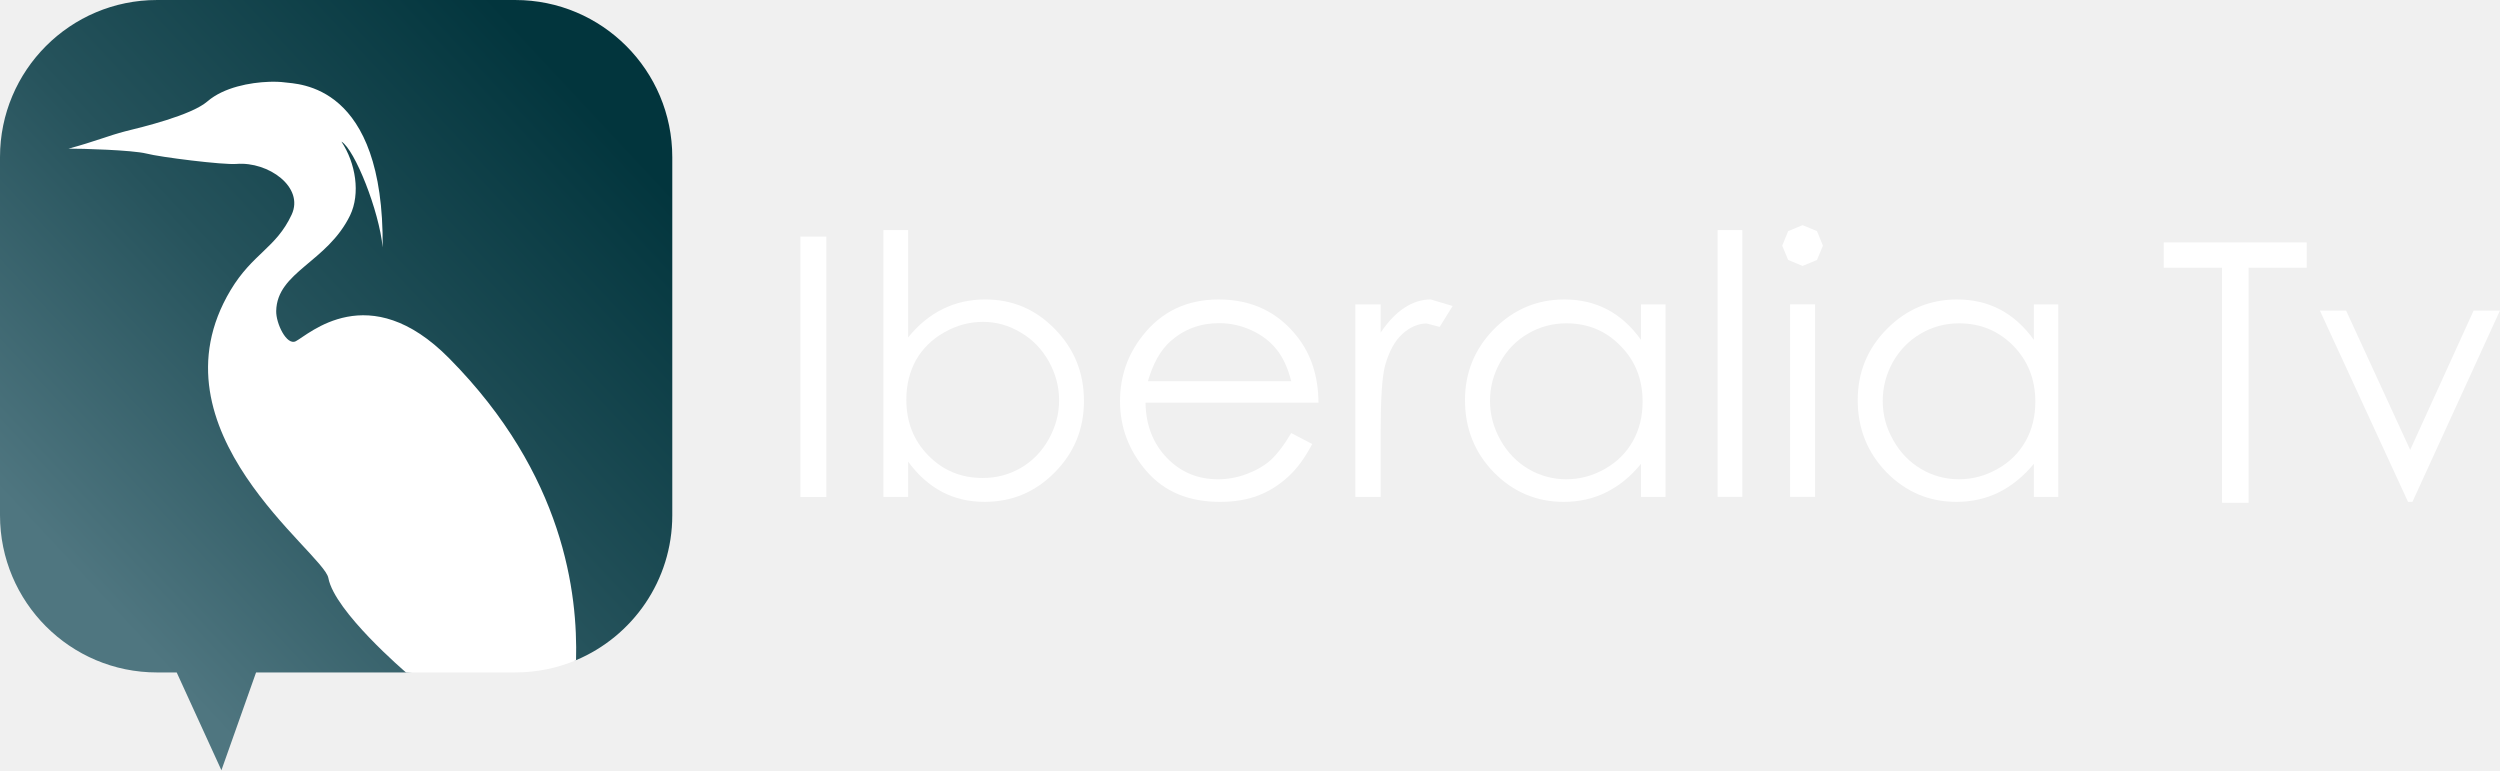
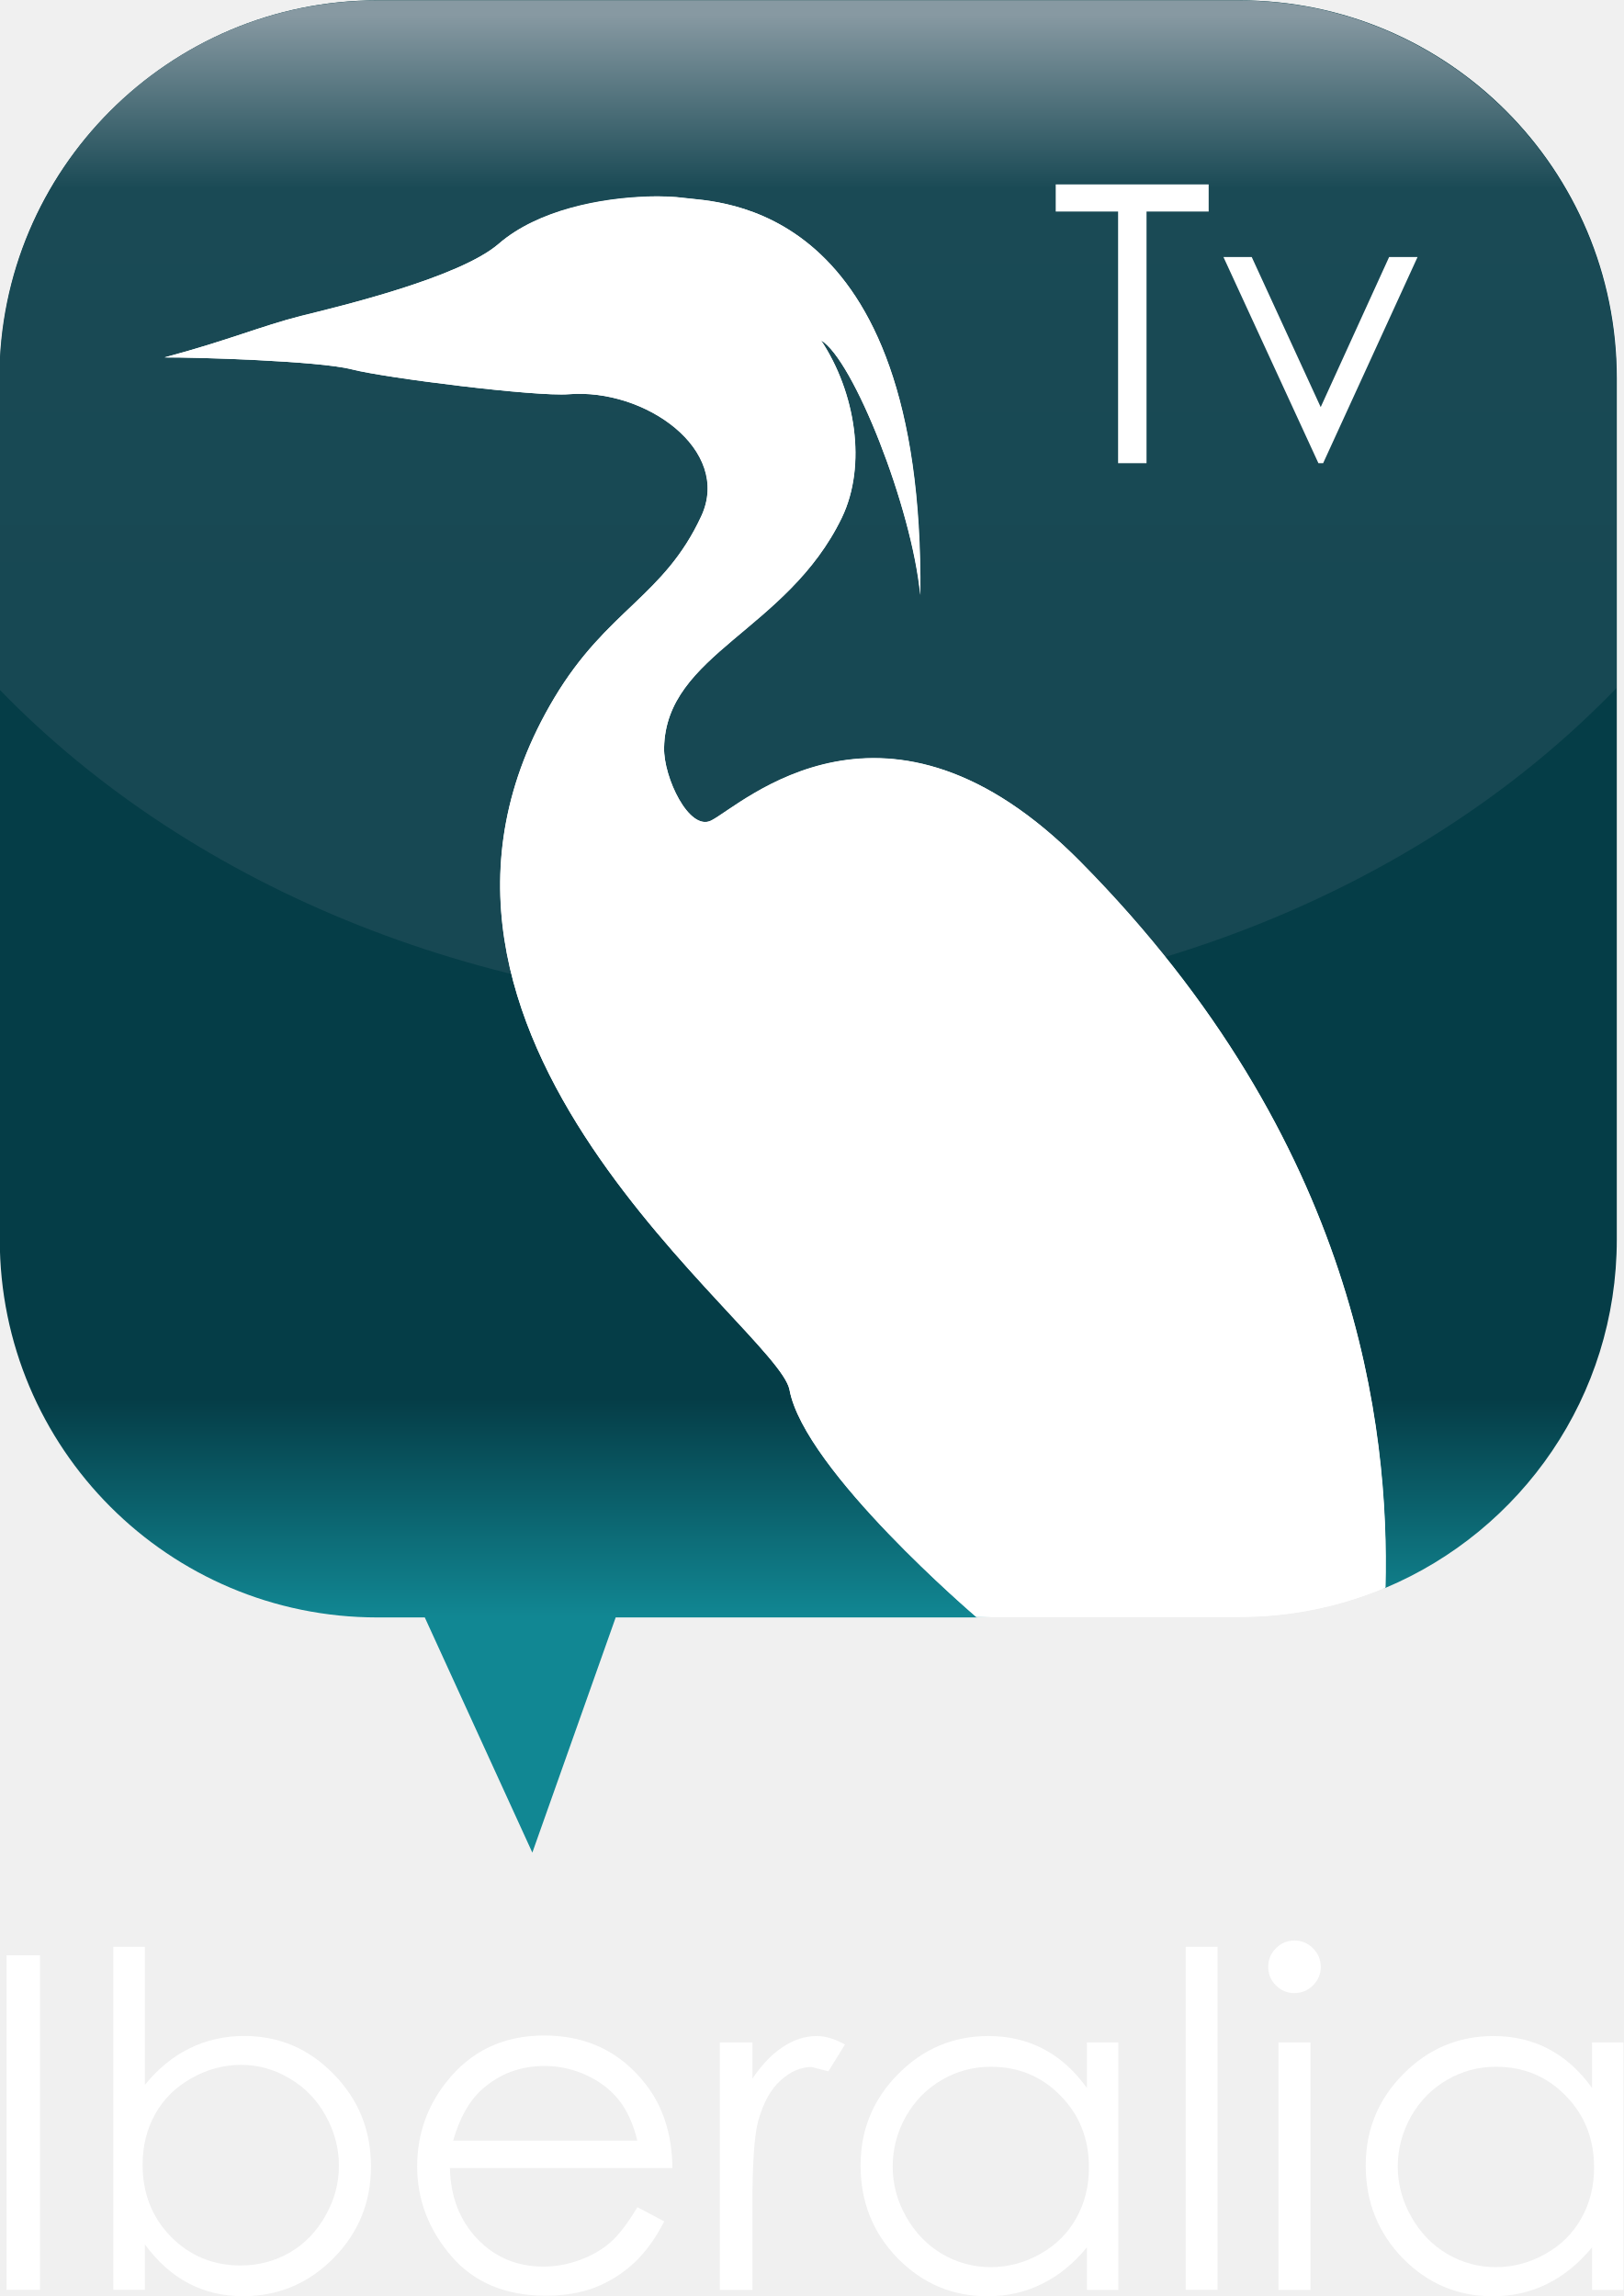
- <svg xmlns="http://www.w3.org/2000/svg" id="svg28" width="600" height="184.86" version="1.1" viewBox="0 0 158.75 48.91">
-   <defs id="defs32">
-     <linearGradient id="linearGradient834" x1="-252.88" x2="-220.53" y1="-154" y2="-184.18" gradientTransform="translate(257.91 190.61)" gradientUnits="userSpaceOnUse">
-       <stop id="stop828" stop-color="#4f7680" offset="0" />
-       <stop id="stop836" stop-color="#26535c" offset=".456" />
-       <stop id="stop830" stop-color="#02353d" offset="1" />
+ <svg xmlns="http://www.w3.org/2000/svg" id="svg2" width="565.66" height="800" version="1.1" viewBox="0 0 565.66 800" xml:space="preserve">
+   <defs id="defs6">
+     <linearGradient id="linearGradient834" x1="-232.13" x2="-232.13" y1="-147.91" y2="-153.66" gradientTransform="matrix(.48216 0 0 -.48216 -51.39 847.7)" gradientUnits="userSpaceOnUse">
+       <stop id="stop828" stop-color="#118793" offset="0" />
+       <stop id="stop830" stop-color="#053d47" offset="1" />
+     </linearGradient>
+     <linearGradient id="linearGradient834-3" x1="-232.13" x2="-232.13" y1="-173.79" y2="-190.22" gradientTransform="matrix(.48216 0 0 -.48216 -51.39 847.7)" gradientUnits="userSpaceOnUse">
+       <stop id="stop828-3" stop-color="#174853" offset="0" />
+       <stop id="stop4705" stop-color="#1a4a55" offset=".721" />
+       <stop id="stop830-5" stop-color="#8799a2" offset="1" />
    </linearGradient>
  </defs>
-   <path id="path2" d="m42.69 9.98v22.74c0 4.14-2.52 7.69-6.11 9.2l-10.8 0.78h-9.52l-2.2 6.21-2.84-6.21h-1.25c-5.51 0-9.97-4.47-9.97-9.98v-22.74c0-5.51 4.46-9.98 9.97-9.98h22.75c5.51 0 9.97 4.47 9.97 9.98" fill="url(#linearGradient834)" fill-rule="evenodd" />
-   <g id="g24" transform="matrix(1.0179 0 0 1.0179 238.79 90.47)" fill="#fff">
-     <path id="path4" d="m-89.868-69.504 5.499 11.933h0.274l5.459-11.933h-1.642l-3.957 8.69-3.998-8.69z" fill-rule="evenodd" />
-     <path id="path6" d="m-99.609-72.178h3.635v14.663h1.66v-14.663h3.623v-1.58h-8.918z" fill-rule="evenodd" />
-     <path id="path8" d="m-184.66-74.119h1.62v16.243h-1.62z" />
-     <path id="path10" d="m-173.29-59.061c0.86 0 1.65-0.207 2.38-0.627 0.73-0.425 1.31-1.024 1.74-1.791s0.65-1.573 0.65-2.429c0-0.851-0.22-1.668-0.65-2.44-0.44-0.773-1.02-1.372-1.76-1.797-0.73-0.437-1.51-0.655-2.34-0.655-0.85 0-1.65 0.218-2.42 0.655-0.75 0.425-1.34 1.002-1.76 1.729-0.4 0.734-0.6 1.551-0.6 2.463 0 1.394 0.45 2.552 1.37 3.487 0.92 0.94 2.05 1.405 3.39 1.405m-6.19 1.181v-16.646h1.54v6.7c0.64-0.795 1.37-1.388 2.17-1.78 0.81-0.397 1.69-0.593 2.64-0.593 1.7 0 3.15 0.615 4.35 1.852 1.21 1.232 1.81 2.726 1.81 4.484 0 1.735-0.6 3.218-1.82 4.449-1.21 1.232-2.67 1.842-4.38 1.842-0.98 0-1.87-0.207-2.66-0.627s-1.5-1.047-2.11-1.886v2.205z" fill-rule="evenodd" />
-     <path id="path12" d="m-154.04-65.099c-0.21-0.823-0.51-1.483-0.91-1.976-0.39-0.492-0.9-0.89-1.55-1.192s-1.33-0.453-2.04-0.453c-1.18 0-2.19 0.38-3.04 1.136-0.62 0.554-1.08 1.382-1.4 2.485zm0 3.235 1.31 0.683c-0.44 0.839-0.93 1.517-1.49 2.032s-1.18 0.912-1.88 1.181c-0.7 0.268-1.49 0.397-2.38 0.397-1.96 0-3.48-0.638-4.59-1.92-1.11-1.287-1.65-2.742-1.65-4.36 0-1.522 0.46-2.883 1.4-4.075 1.18-1.517 2.77-2.272 4.75-2.272 2.05 0 3.69 0.772 4.91 2.328 0.86 1.097 1.31 2.463 1.32 4.109h-10.79c0.02 1.399 0.47 2.546 1.33 3.442 0.86 0.89 1.92 1.338 3.19 1.338 0.61 0 1.2-0.107 1.78-0.325 0.58-0.213 1.07-0.493 1.48-0.845 0.4-0.359 0.84-0.924 1.31-1.713" fill-rule="evenodd" />
-     <path id="path14" d="m-150.04-69.891h1.58v1.758c0.47-0.694 0.96-1.209 1.48-1.545 0.53-0.347 1.07-0.521 1.64-0.521l1.37 0.409-0.81 1.304-0.81-0.213c-0.52 0-1.02 0.213-1.5 0.638-0.47 0.42-0.84 1.081-1.09 1.965-0.19 0.688-0.28 2.071-0.28 4.153v4.064h-1.58z" />
-     <path id="path16" d="m-136.87-68.709c-0.87 0-1.66 0.212-2.39 0.638-0.73 0.42-1.31 1.013-1.74 1.78-0.43 0.766-0.64 1.572-0.64 2.429 0 0.845 0.22 1.657 0.65 2.429s1.02 1.377 1.74 1.808c0.74 0.431 1.53 0.644 2.37 0.644s1.65-0.213 2.4-0.644c0.76-0.426 1.34-1.002 1.75-1.73 0.41-0.727 0.61-1.55 0.61-2.462 0-1.394-0.45-2.553-1.38-3.487-0.9-0.935-2.04-1.405-3.37-1.405m6.18-1.181v12.011h-1.53v-2.065c-0.64 0.789-1.37 1.382-2.18 1.78-0.8 0.397-1.68 0.593-2.64 0.593-1.7 0-3.15-0.616-4.36-1.841-1.2-1.237-1.8-2.737-1.8-4.506 0-1.73 0.61-3.207 1.82-4.439 1.22-1.225 2.68-1.841 4.38-1.841 0.99 0 1.88 0.207 2.68 0.627s1.5 1.052 2.1 1.892v-2.211z" fill-rule="evenodd" />
-     <path id="path18" d="m-127.44-74.527h1.54v16.645h-1.54z" />
-     <path id="path20" d="m-122.92-69.893h1.56v12.011h-1.56zm0.78-4.942 0.9 0.375 0.37 0.906-0.37 0.89-0.9 0.375-0.9-0.375-0.37-0.89 0.37-0.906z" fill-rule="evenodd" />
-     <path id="path22" d="m-112.38-68.709c-0.86 0-1.65 0.212-2.38 0.638-0.73 0.42-1.31 1.013-1.75 1.78-0.42 0.766-0.63 1.572-0.63 2.429 0 0.845 0.21 1.657 0.65 2.429 0.43 0.772 1.01 1.377 1.74 1.808s1.52 0.644 2.36 0.644c0.85 0 1.65-0.213 2.41-0.644 0.76-0.426 1.34-1.002 1.75-1.73 0.41-0.727 0.61-1.55 0.61-2.462 0-1.394-0.46-2.553-1.37-3.487-0.92-0.935-2.05-1.405-3.39-1.405m6.19-1.181v12.011h-1.52v-2.065c-0.66 0.789-1.39 1.382-2.19 1.78-0.81 0.397-1.69 0.593-2.64 0.593-1.7 0-3.15-0.616-4.36-1.841-1.2-1.237-1.8-2.737-1.8-4.506 0-1.73 0.6-3.207 1.82-4.439 1.21-1.225 2.67-1.841 4.38-1.841 0.99 0 1.88 0.207 2.68 0.627s1.5 1.052 2.11 1.892v-2.211z" fill-rule="evenodd" />
+   <g id="g10" transform="matrix(1.3333 0 0 -1.3333 295.01 2018.9)">
+     <g id="g4765" transform="matrix(20.527 0 0 20.527 4320.4 -17851)" fill="#fff">
+       <path id="path340" d="m-221.17 914.25h0.426v4.259h-0.426z" />
+       <path id="path344" d="m-218.19 914.56c0.226 0 0.435 0.055 0.626 0.165 0.191 0.112 0.342 0.268 0.454 0.469 0.114 0.201 0.171 0.413 0.171 0.637s-0.057 0.437-0.171 0.64c-0.113 0.203-0.267 0.36-0.46 0.472-0.191 0.114-0.396 0.171-0.614 0.171-0.222 0-0.433-0.057-0.634-0.171-0.199-0.112-0.352-0.263-0.46-0.455-0.106-0.191-0.16-0.406-0.16-0.645 0-0.365 0.12-0.67 0.359-0.915 0.242-0.245 0.538-0.368 0.889-0.368zm-1.621-0.31v4.367h0.402v-1.758c0.17 0.209 0.36 0.364 0.571 0.466 0.21 0.104 0.441 0.157 0.692 0.157 0.446 0 0.826-0.162 1.141-0.487 0.316-0.322 0.474-0.714 0.474-1.175 0-0.456-0.159-0.845-0.477-1.167-0.319-0.323-0.702-0.483-1.15-0.484-0.257 0-0.489 0.055-0.697 0.165-0.209 0.11-0.393 0.275-0.554 0.495v-0.579h-0.402" fill-rule="evenodd" />
+       <path id="path348" d="m-213.14 916.15c-0.054 0.216-0.133 0.389-0.237 0.518-0.103 0.13-0.239 0.234-0.409 0.313s-0.348 0.119-0.535 0.119c-0.309 0-0.575-0.1-0.797-0.299-0.162-0.144-0.284-0.362-0.367-0.651zm0-0.848 0.342-0.18c-0.112-0.22-0.242-0.398-0.388-0.533-0.147-0.135-0.312-0.238-0.495-0.31-0.184-0.069-0.391-0.104-0.623-0.104-0.513 0-0.915 0.168-1.204 0.504-0.29 0.338-0.435 0.719-0.435 1.144 0 0.399 0.123 0.756 0.368 1.068 0.311 0.398 0.727 0.597 1.248 0.597 0.537 0 0.965-0.204 1.285-0.611 0.228-0.288 0.344-0.647 0.348-1.077h-2.832c8e-3 -0.367 0.125-0.668 0.351-0.904 0.225-0.233 0.504-0.35 0.836-0.35 0.16 0 0.316 0.028 0.466 0.084 0.153 0.056 0.282 0.13 0.388 0.223 0.107 0.093 0.221 0.242 0.345 0.449" fill-rule="evenodd" />
+       <path id="path352" d="m-212.09 917.4h0.414v-0.461c0.124 0.182 0.254 0.317 0.391 0.405 0.137 0.091 0.28 0.137 0.428 0.137 0.112 0 0.232-0.036 0.36-0.108l-0.212-0.341-0.214 0.055c-0.135 0-0.266-0.056-0.391-0.168-0.125-0.11-0.221-0.282-0.287-0.515-0.05-0.18-0.075-0.543-0.075-1.089v-1.066h-0.414v3.151" />
+       <path id="path360" d="m-208.64 917.09c-0.225 0-0.434-0.056-0.625-0.168-0.191-0.11-0.344-0.266-0.458-0.466-0.112-0.201-0.167-0.413-0.167-0.637 0-0.222 0.056-0.435 0.17-0.637 0.114-0.203 0.267-0.361 0.458-0.475 0.193-0.112 0.399-0.168 0.619-0.168 0.222 0 0.433 0.056 0.632 0.168 0.198 0.112 0.351 0.263 0.457 0.454 0.108 0.192 0.162 0.407 0.162 0.646 0 0.365-0.12 0.67-0.362 0.915-0.239 0.245-0.534 0.368-0.886 0.368zm1.622 0.31v-3.151h-0.4v0.542c-0.17-0.207-0.361-0.362-0.573-0.466-0.211-0.105-0.441-0.157-0.692-0.157-0.446 0-0.827 0.161-1.144 0.484-0.315 0.324-0.472 0.718-0.472 1.181 0 0.454 0.159 0.842 0.478 1.164s0.701 0.484 1.149 0.484c0.259 0 0.493-0.055 0.701-0.165 0.211-0.11 0.395-0.276 0.553-0.496v0.58h0.4" fill-rule="evenodd" />
+       <path id="path362" d="m-206.16 914.25h0.405v4.367h-0.405z" />
+       <path id="path366" d="m-204.98 917.4h0.408v-3.151h-0.408zm0.203 1.297c0.092 0 0.172-0.033 0.237-0.099 0.066-0.065 0.098-0.145 0.099-0.237 0-0.091-0.033-0.169-0.099-0.235-0.065-0.065-0.145-0.098-0.237-0.098-0.091 0-0.169 0.033-0.235 0.098-0.066 0.066-0.098 0.144-0.098 0.235 0 0.092 0.032 0.172 0.098 0.237 0.066 0.066 0.144 0.099 0.235 0.099" fill-rule="evenodd" />
+       <path id="path370" d="m-202.21 917.09c-0.226 0-0.434-0.056-0.625-0.168-0.191-0.11-0.344-0.266-0.458-0.466-0.112-0.201-0.168-0.413-0.168-0.637 0-0.222 0.057-0.435 0.171-0.637 0.114-0.203 0.266-0.361 0.458-0.475 0.193-0.112 0.399-0.168 0.619-0.168 0.222 0 0.433 0.056 0.631 0.168 0.199 0.112 0.352 0.263 0.458 0.454 0.108 0.192 0.162 0.407 0.162 0.646 0 0.365-0.121 0.67-0.362 0.915-0.239 0.245-0.534 0.368-0.886 0.368zm1.622 0.31v-3.151h-0.4v0.542c-0.17-0.207-0.361-0.362-0.573-0.466-0.211-0.105-0.441-0.157-0.692-0.157-0.446 0-0.827 0.161-1.144 0.484-0.315 0.324-0.472 0.718-0.472 1.181 0 0.454 0.159 0.842 0.478 1.164 0.318 0.322 0.701 0.484 1.149 0.484 0.259 0 0.492-0.055 0.701-0.165 0.21-0.11 0.395-0.276 0.553-0.496v0.58h0.4" fill-rule="evenodd" />
+     </g>
+     <g id="g4755" transform="matrix(20.527 0 0 20.527 4320.4 -17851)" fill-rule="evenodd">
+       <g id="g4747" transform="translate(-45.513 3.7963)">
+         <path id="path2" d="m-155.16 934.79v-10.964c0-1.996-1.215-3.708-2.946-4.436l-5.207-0.376h-4.59l-1.061-2.994-1.369 2.994h-0.603c-2.657 0-4.807 2.155-4.807 4.812v10.964c0 2.657 2.15 4.812 4.807 4.812h10.969c2.657 0 4.807-2.155 4.807-4.812" fill="url(#linearGradient834)" stroke-width=".482" />
+         <path id="path2-9" d="m-170.94 939.6c-2.657 0-4.808-2.155-4.808-4.812v-3.959a13.152 10.805 0 0 1 10.292-4.078 13.152 10.805 0 0 1 10.291 4.094v3.943c0 2.657-2.15 4.812-4.806 4.812z" fill="url(#linearGradient834-3)" stroke-width=".482" />
+         <path id="path2-8" d="m-167.51 937.1c-0.572-0.02-1.382-0.166-1.884-0.6-0.497-0.429-2.01-0.791-2.517-0.916-0.506-0.13-0.93-0.314-1.736-0.53 0.381 5e-3 1.957-0.043 2.382-0.149 0.424-0.111 2.353-0.352 2.763-0.318 0.974 0.077 2.078-0.709 1.688-1.552-0.477-1.027-1.196-1.186-1.871-2.314-2.565-4.291 2.845-8.023 2.994-8.809 0.188-1.027 2.377-2.893 2.377-2.893h3.346c0.66 0 1.289 0.133 1.862 0.375l-2e-3 2e-3h1e-3c0.053 2.02-0.352 5.67-3.881 9.238-2.464 2.498-4.311 0.723-4.701 0.526-0.28-0.14-0.607 0.55-0.598 0.926 0.024 1.201 1.562 1.49 2.261 2.927 0.323 0.67 0.174 1.601-0.265 2.261 0.41-0.241 1.157-2.126 1.263-3.24 0.048 5.034-2.594 4.995-3.009 5.053-0.118 0.016-0.283 0.023-0.473 0.017z" fill="#fff" stroke-width=".482" />
+       </g>
+       <path id="path356-6" d="m-205.68 940.13 1.209-2.625h0.06l1.202 2.625h-0.362l-0.871-1.911-0.878 1.911zm-2.135 0.579h0.794v-3.204h0.362v3.204h0.791v0.345h-1.947v-0.345" fill="#fff" />
+       <path id="path356-8-7" d="m-213.02 940.9c-0.573-0.018-1.382-0.164-1.884-0.601-0.499-0.431-2.01-0.794-2.515-0.92s-0.931-0.311-1.739-0.526c0.381 0 1.957-0.043 2.383-0.154 0.426-0.11 2.354-0.35 2.764-0.316 0.973 0.078 2.076-0.707 1.686-1.551-0.475-1.03-1.197-1.186-1.872-2.316-2.565-4.292 2.848-8.022 2.994-8.807 0.192-1.026 2.374-2.886 2.379-2.89l3.344-2e-4c0.661-4e-5 1.29 0.132 1.863 0.374 0.052 2.02-0.352 5.668-3.88 9.236-2.469 2.496-4.31 0.722-4.701 0.526-0.283-0.141-0.61 0.55-0.602 0.929 0.026 1.197 1.565 1.485 2.262 2.925 0.324 0.67 0.175 1.599-0.262 2.259 0.407-0.24 1.156-2.126 1.263-3.242 0.047 5.035-2.597 4.999-3.009 5.055-0.118 0.016-0.284 0.025-0.475 0.019z" fill="#fff" />
+     </g>
  </g>
-   <path id="path2-8" d="m17.078 5.195c-1.187 0.041-2.866 0.344-3.908 1.244-1.03 0.89-4.17 1.64-5.22 1.9-1.05 0.27-1.93 0.65-3.6 1.1 0.79-0.01 4.06 0.09 4.94 0.31 0.88 0.23 4.88 0.73 5.73 0.66 2.02-0.16 4.31 1.47 3.5 3.22-0.99 2.13-2.48 2.46-3.88 4.8-5.32 8.9 5.9 16.64 6.21 18.27 0.39 2.13 4.93 6 4.93 6h6.94c1.37 0 2.674-0.277 3.861-0.777l-0.004-0.003h0.002c0.11-4.19-0.73-11.76-8.05-19.16-5.11-5.18-8.94-1.5-9.75-1.09-0.58 0.29-1.26-1.14-1.24-1.92 0.05-2.49 3.24-3.09 4.69-6.07 0.67-1.39 0.36-3.32-0.55-4.69 0.85 0.5 2.4 4.41 2.62 6.72 0.1-10.44-5.38-10.36-6.24-10.48-0.245-0.033-0.586-0.048-0.982-0.035z" fill="#fff" fill-rule="evenodd" />
</svg>
